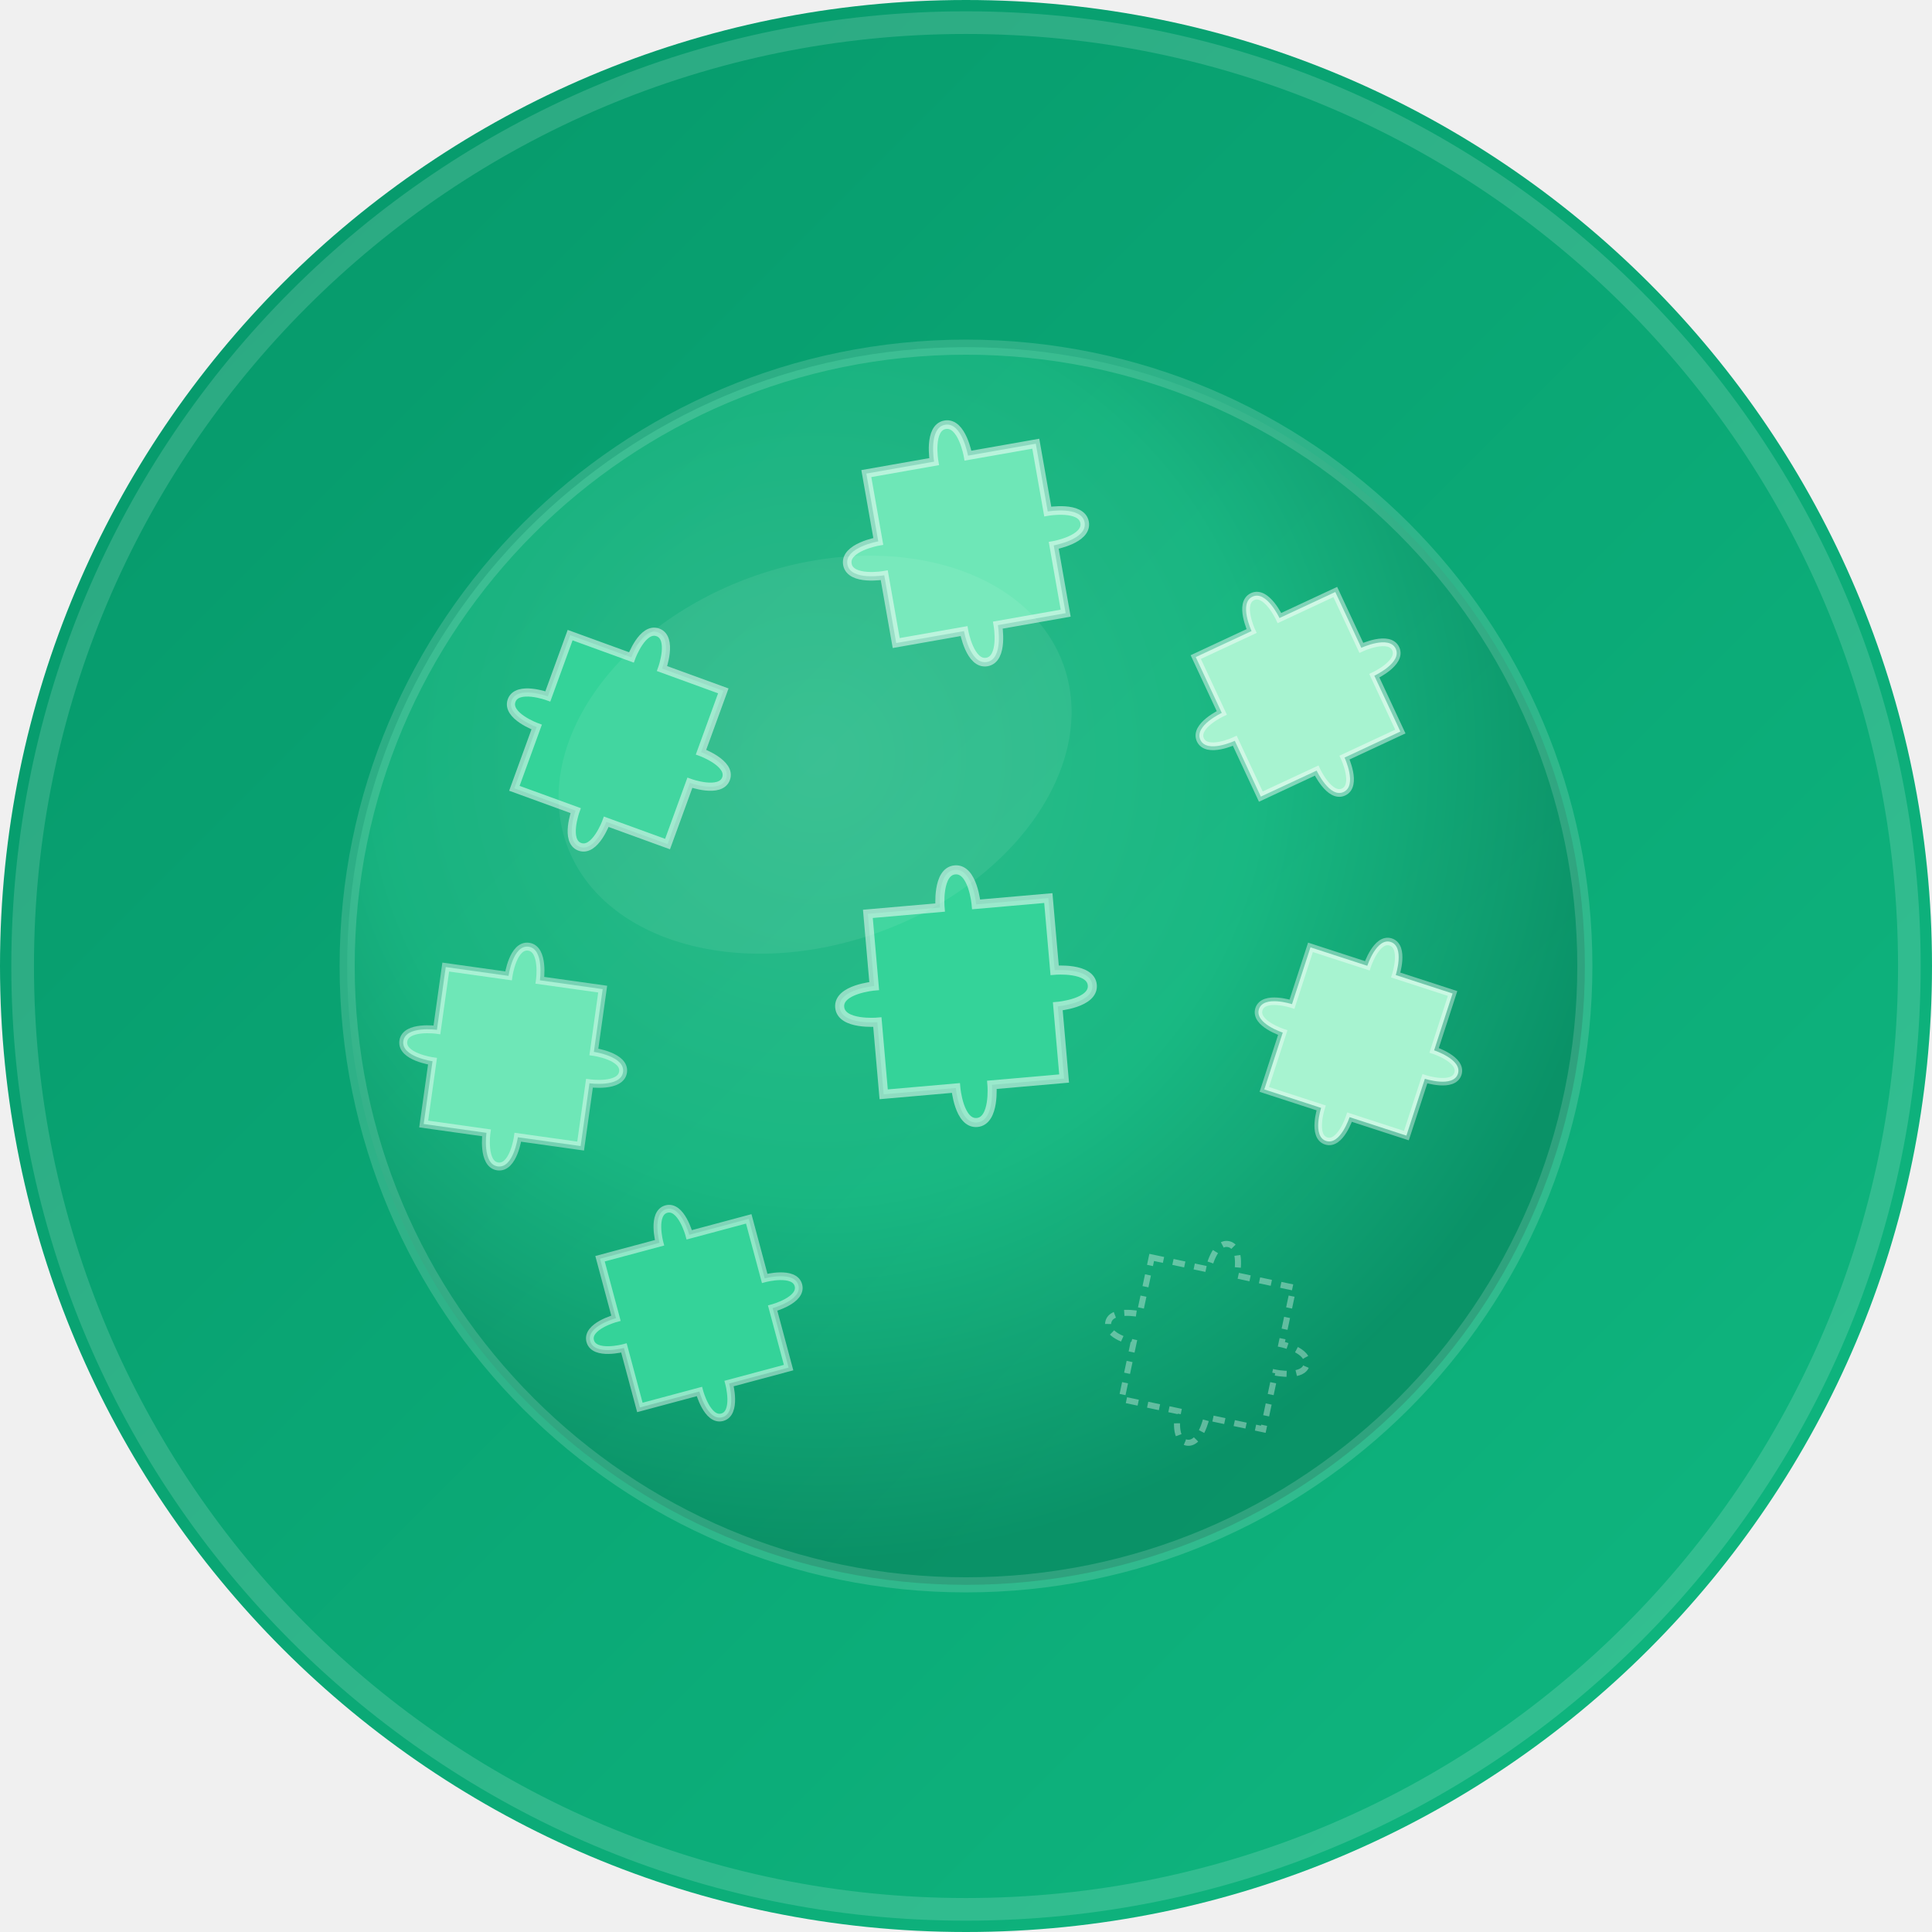
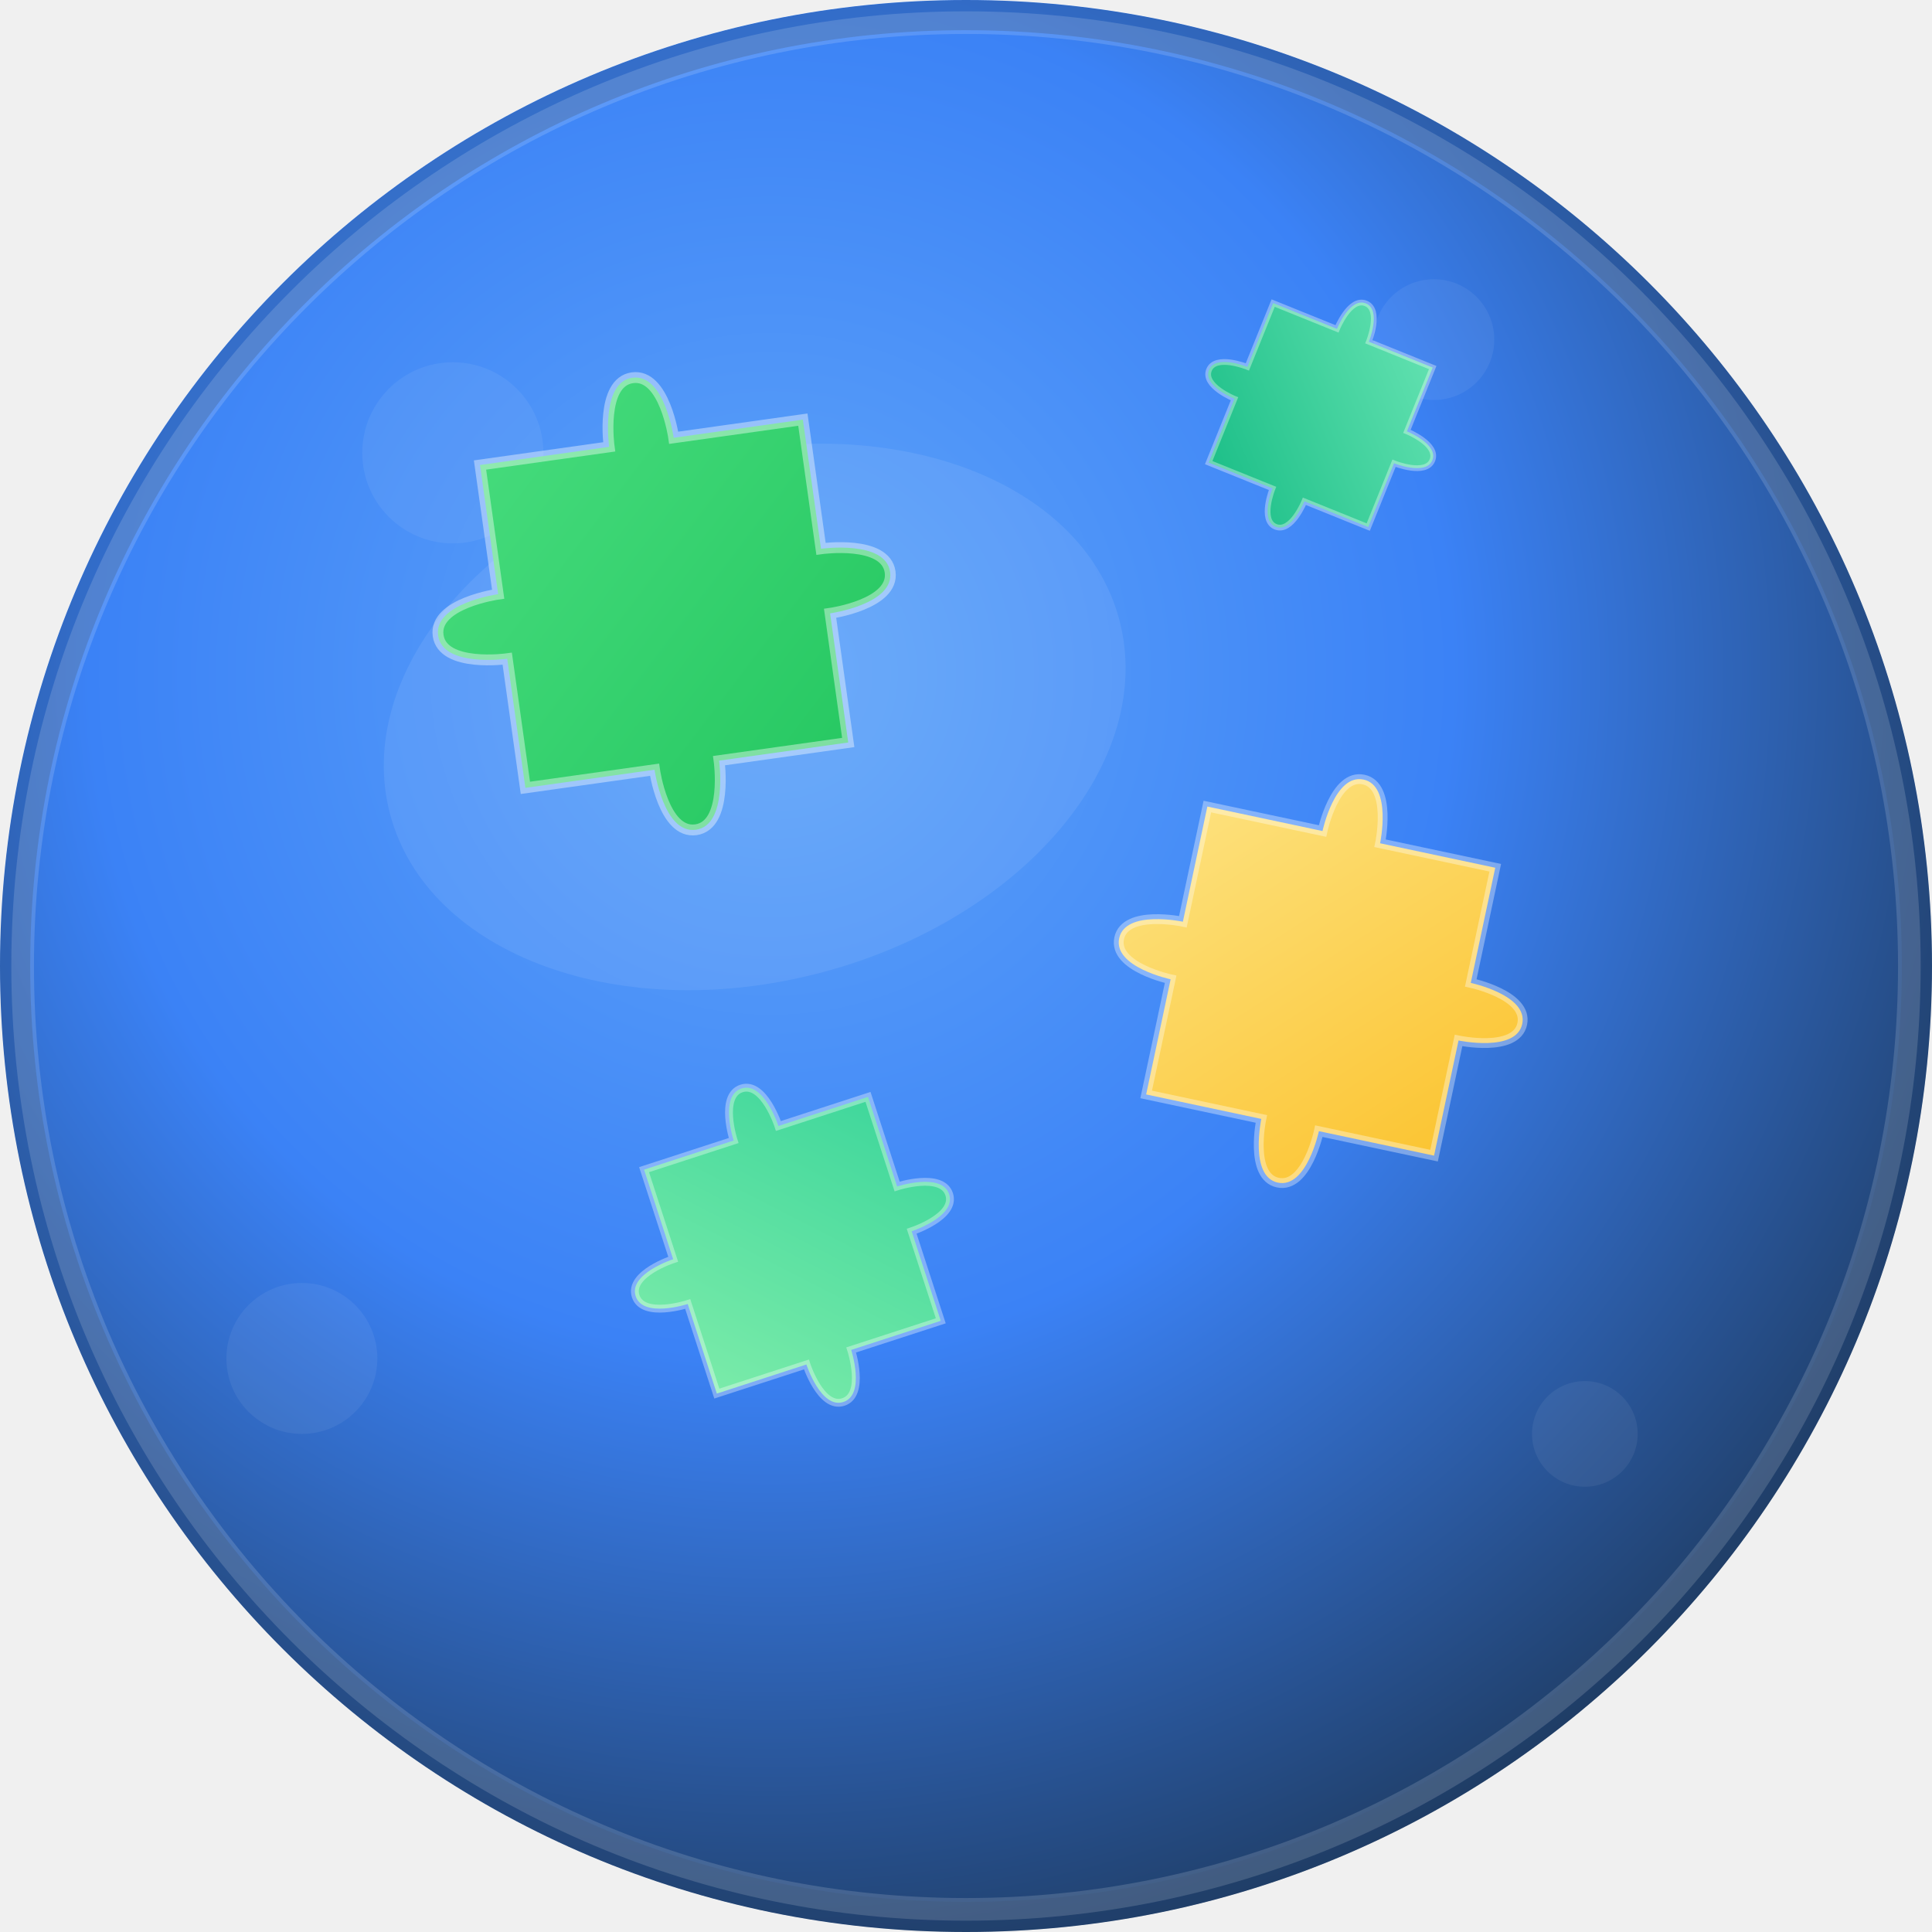
<svg xmlns="http://www.w3.org/2000/svg" width="256" height="256" viewBox="0 0 256 256">
  <defs>
    <clipPath id="c2">
      <circle cx="128" cy="128" r="128" />
    </clipPath>
-     <linearGradient id="bg2" x1="0" y1="0" x2="1" y2="1">
-       <stop offset="0%" stop-color="#059669" />
+     <radialGradient id="ocean" cx="0.4" cy="0.35" r="0.7">
+       <stop offset="0%" stop-color="#60a5fa" />
+       <stop offset="50%" stop-color="#3b82f6" />
+       <stop offset="100%" stop-color="#1e3a5f" />
+     </radialGradient>
+     <linearGradient id="forest1" x1="0" y1="0" x2="1" y2="1">
+       <stop offset="0%" stop-color="#4ade80" />
+       <stop offset="100%" stop-color="#22c55e" />
+     </linearGradient>
+     <linearGradient id="forest2" x1="0" y1="1" x2="1" y2="0">
+       <stop offset="0%" stop-color="#86efac" />
+       <stop offset="100%" stop-color="#34d399" />
+     </linearGradient>
+     <linearGradient id="desert" x1="0" y1="0" x2="1" y2="1">
+       <stop offset="0%" stop-color="#fde68a" />
+       <stop offset="100%" stop-color="#fbbf24" />
+     </linearGradient>
+     <linearGradient id="tundra" x1="1" y1="0" x2="0" y2="1">
+       <stop offset="0%" stop-color="#6ee7b7" />
      <stop offset="100%" stop-color="#10b981" />
    </linearGradient>
-     <radialGradient id="sph" cx="0.38" cy="0.33" r="0.65">
-       <stop offset="0%" stop-color="#6ee7b7" />
-       <stop offset="55%" stop-color="#34d399" />
-       <stop offset="100%" stop-color="#065f46" />
-     </radialGradient>
  </defs>
  <g clip-path="url(#c2)">
-     <rect width="256" height="256" fill="url(#bg2)" />
-     <circle cx="128" cy="128" r="82" fill="url(#sph)" opacity="0.35" />
-     <g transform="translate(128,72) rotate(-10) scale(0.38)">
-       <path d="M-30,-30 L-6,-30 C-6,-30 -6,-42 0,-42 C6,-42 6,-30 6,-30 L30,-30 L30,-6 C30,-6 42,-6 42,0 C42,6 30,6 30,6 L30,30 L6,30 C6,30 6,42 0,42 C-6,42 -6,30 -6,30 L-30,30 L-30,6 C-30,6 -42,6 -42,0 C-42,-6 -30,-6 -30,-6 Z" fill="#6ee7b7" stroke="#fff" stroke-width="3" stroke-opacity="0.5" />
+     <circle cx="128" cy="128" r="128" fill="url(#ocean)" />
+     <g opacity="0.06">
+       <circle cx="60" cy="60" r="12" fill="#fff" />
+       <circle cx="190" cy="45" r="8" fill="#fff" />
+       <circle cx="40" cy="180" r="10" fill="#fff" />
+       <circle cx="210" cy="190" r="7" fill="#fff" />
    </g>
-     <g transform="translate(82,98) rotate(20) scale(0.36)">
-       <path d="M-30,-30 L-6,-30 C-6,-30 -6,-42 0,-42 C6,-42 6,-30 6,-30 L30,-30 L30,-6 C30,-6 42,-6 42,0 C42,6 30,6 30,6 L30,30 L6,30 C6,30 6,42 0,42 C-6,42 -6,30 -6,30 L-30,30 L-30,6 C-30,6 -42,6 -42,0 C-42,-6 -30,-6 -30,-6 Z" fill="#34d399" stroke="#fff" stroke-width="3" stroke-opacity="0.5" />
+     <ellipse cx="100" cy="95" rx="50" ry="35" fill="#fff" opacity="0.08" transform="rotate(-15,100,95)" />
+     <g transform="translate(88,80) rotate(-8) scale(0.72)">
+       <path d="M-30,-30 L-6,-30 C-6,-30 -6,-42 0,-42 C6,-42 6,-30 6,-30 L30,-30 L30,-6 C30,-6 42,-6 42,0 C42,6 30,6 30,6 L30,30 L6,30 C6,30 6,42 0,42 C-6,42 -6,30 -6,30 L-30,30 L-30,6 C-30,6 -42,6 -42,0 C-42,-6 -30,-6 -30,-6 Z" fill="url(#forest1)" stroke="#fff" stroke-width="2" stroke-opacity="0.4" />
    </g>
-     <g transform="translate(172,92) rotate(-25) scale(0.34)">
-       <path d="M-30,-30 L-6,-30 C-6,-30 -6,-42 0,-42 C6,-42 6,-30 6,-30 L30,-30 L30,-6 C30,-6 42,-6 42,0 C42,6 30,6 30,6 L30,30 L6,30 C6,30 6,42 0,42 C-6,42 -6,30 -6,30 L-30,30 L-30,6 C-30,6 -42,6 -42,0 C-42,-6 -30,-6 -30,-6 Z" fill="#a7f3d0" stroke="#fff" stroke-width="3" stroke-opacity="0.45" />
+     <g transform="translate(175,130) rotate(12) scale(0.65)">
+       <path d="M-30,-30 L-6,-30 C-6,-30 -6,-42 0,-42 C6,-42 6,-30 6,-30 L30,-30 L30,-6 C30,-6 42,-6 42,0 C42,6 30,6 30,6 L30,30 L6,30 C6,30 6,42 0,42 C-6,42 -6,30 -6,30 L-30,30 L-30,6 C-30,6 -42,6 -42,0 C-42,-6 -30,-6 -30,-6 Z" fill="url(#desert)" stroke="#fff" stroke-width="2" stroke-opacity="0.35" />
    </g>
-     <g transform="translate(68,140) rotate(8) scale(0.35)">
-       <path d="M-30,-30 L-6,-30 C-6,-30 -6,-42 0,-42 C6,-42 6,-30 6,-30 L30,-30 L30,-6 C30,-6 42,-6 42,0 C42,6 30,6 30,6 L30,30 L6,30 C6,30 6,42 0,42 C-6,42 -6,30 -6,30 L-30,30 L-30,6 C-30,6 -42,6 -42,0 C-42,-6 -30,-6 -30,-6 Z" fill="#6ee7b7" stroke="#fff" stroke-width="3" stroke-opacity="0.4" />
+     <g transform="translate(105,165) rotate(-18) scale(0.52)">
+       <path d="M-30,-30 L-6,-30 C-6,-30 -6,-42 0,-42 C6,-42 6,-30 6,-30 L30,-30 L30,-6 C30,-6 42,-6 42,0 C42,6 30,6 30,6 L30,30 L6,30 C6,30 6,42 0,42 C-6,42 -6,30 -6,30 L-30,30 L-30,6 C-30,6 -42,6 -42,0 C-42,-6 -30,-6 -30,-6 Z" fill="url(#forest2)" stroke="#fff" stroke-width="2" stroke-opacity="0.35" />
    </g>
-     <g transform="translate(128,132) rotate(-5) scale(0.4)">
-       <path d="M-30,-30 L-6,-30 C-6,-30 -6,-42 0,-42 C6,-42 6,-30 6,-30 L30,-30 L30,-6 C30,-6 42,-6 42,0 C42,6 30,6 30,6 L30,30 L6,30 C6,30 6,42 0,42 C-6,42 -6,30 -6,30 L-30,30 L-30,6 C-30,6 -42,6 -42,0 C-42,-6 -30,-6 -30,-6 Z" fill="#34d399" stroke="#fff" stroke-width="3" stroke-opacity="0.5" />
+     <g transform="translate(175,55) rotate(22) scale(0.38)">
+       <path d="M-30,-30 L-6,-30 C-6,-30 -6,-42 0,-42 C6,-42 6,-30 6,-30 L30,-30 L30,-6 C30,-6 42,-6 42,0 C42,6 30,6 30,6 L30,30 L6,30 C6,30 6,42 0,42 C-6,42 -6,30 -6,30 L-30,30 L-30,6 C-30,6 -42,6 -42,0 C-42,-6 -30,-6 -30,-6 Z" fill="url(#tundra)" stroke="#fff" stroke-width="2" stroke-opacity="0.35" />
    </g>
-     <g transform="translate(180,138) rotate(18) scale(0.33)">
-       <path d="M-30,-30 L-6,-30 C-6,-30 -6,-42 0,-42 C6,-42 6,-30 6,-30 L30,-30 L30,-6 C30,-6 42,-6 42,0 C42,6 30,6 30,6 L30,30 L6,30 C6,30 6,42 0,42 C-6,42 -6,30 -6,30 L-30,30 L-30,6 C-30,6 -42,6 -42,0 C-42,-6 -30,-6 -30,-6 Z" fill="#a7f3d0" stroke="#fff" stroke-width="3" stroke-opacity="0.4" />
-     </g>
-     <g transform="translate(92,174) rotate(-15) scale(0.34)">
-       <path d="M-30,-30 L-6,-30 C-6,-30 -6,-42 0,-42 C6,-42 6,-30 6,-30 L30,-30 L30,-6 C30,-6 42,-6 42,0 C42,6 30,6 30,6 L30,30 L6,30 C6,30 6,42 0,42 C-6,42 -6,30 -6,30 L-30,30 L-30,6 C-30,6 -42,6 -42,0 C-42,-6 -30,-6 -30,-6 Z" fill="#34d399" stroke="#fff" stroke-width="3" stroke-opacity="0.45" />
-     </g>
-     <g transform="translate(160,178) rotate(12) scale(0.32)">
-       <path d="M-30,-30 L-6,-30 C-6,-30 -6,-42 0,-42 C6,-42 6,-30 6,-30 L30,-30 L30,-6 C30,-6 42,-6 42,0 C42,6 30,6 30,6 L30,30 L6,30 C6,30 6,42 0,42 C-6,42 -6,30 -6,30 L-30,30 L-30,6 C-30,6 -42,6 -42,0 C-42,-6 -30,-6 -30,-6 Z" fill="none" stroke="#fff" stroke-width="2.5" stroke-dasharray="5,4" opacity="0.35" />
-     </g>
-     <ellipse cx="108" cy="100" rx="35" ry="25" fill="#fff" opacity="0.07" transform="rotate(-20,108,100)" />
-     <circle cx="128" cy="128" r="82" fill="none" stroke="#fff" stroke-width="2" opacity="0.15" />
+     <circle cx="128" cy="128" r="126" fill="none" stroke="#1e3a5f" stroke-width="4" opacity="0.3" />
  </g>
  <circle cx="128" cy="128" r="125" fill="none" stroke="#fff" stroke-width="3" stroke-opacity="0.15" />
</svg>
